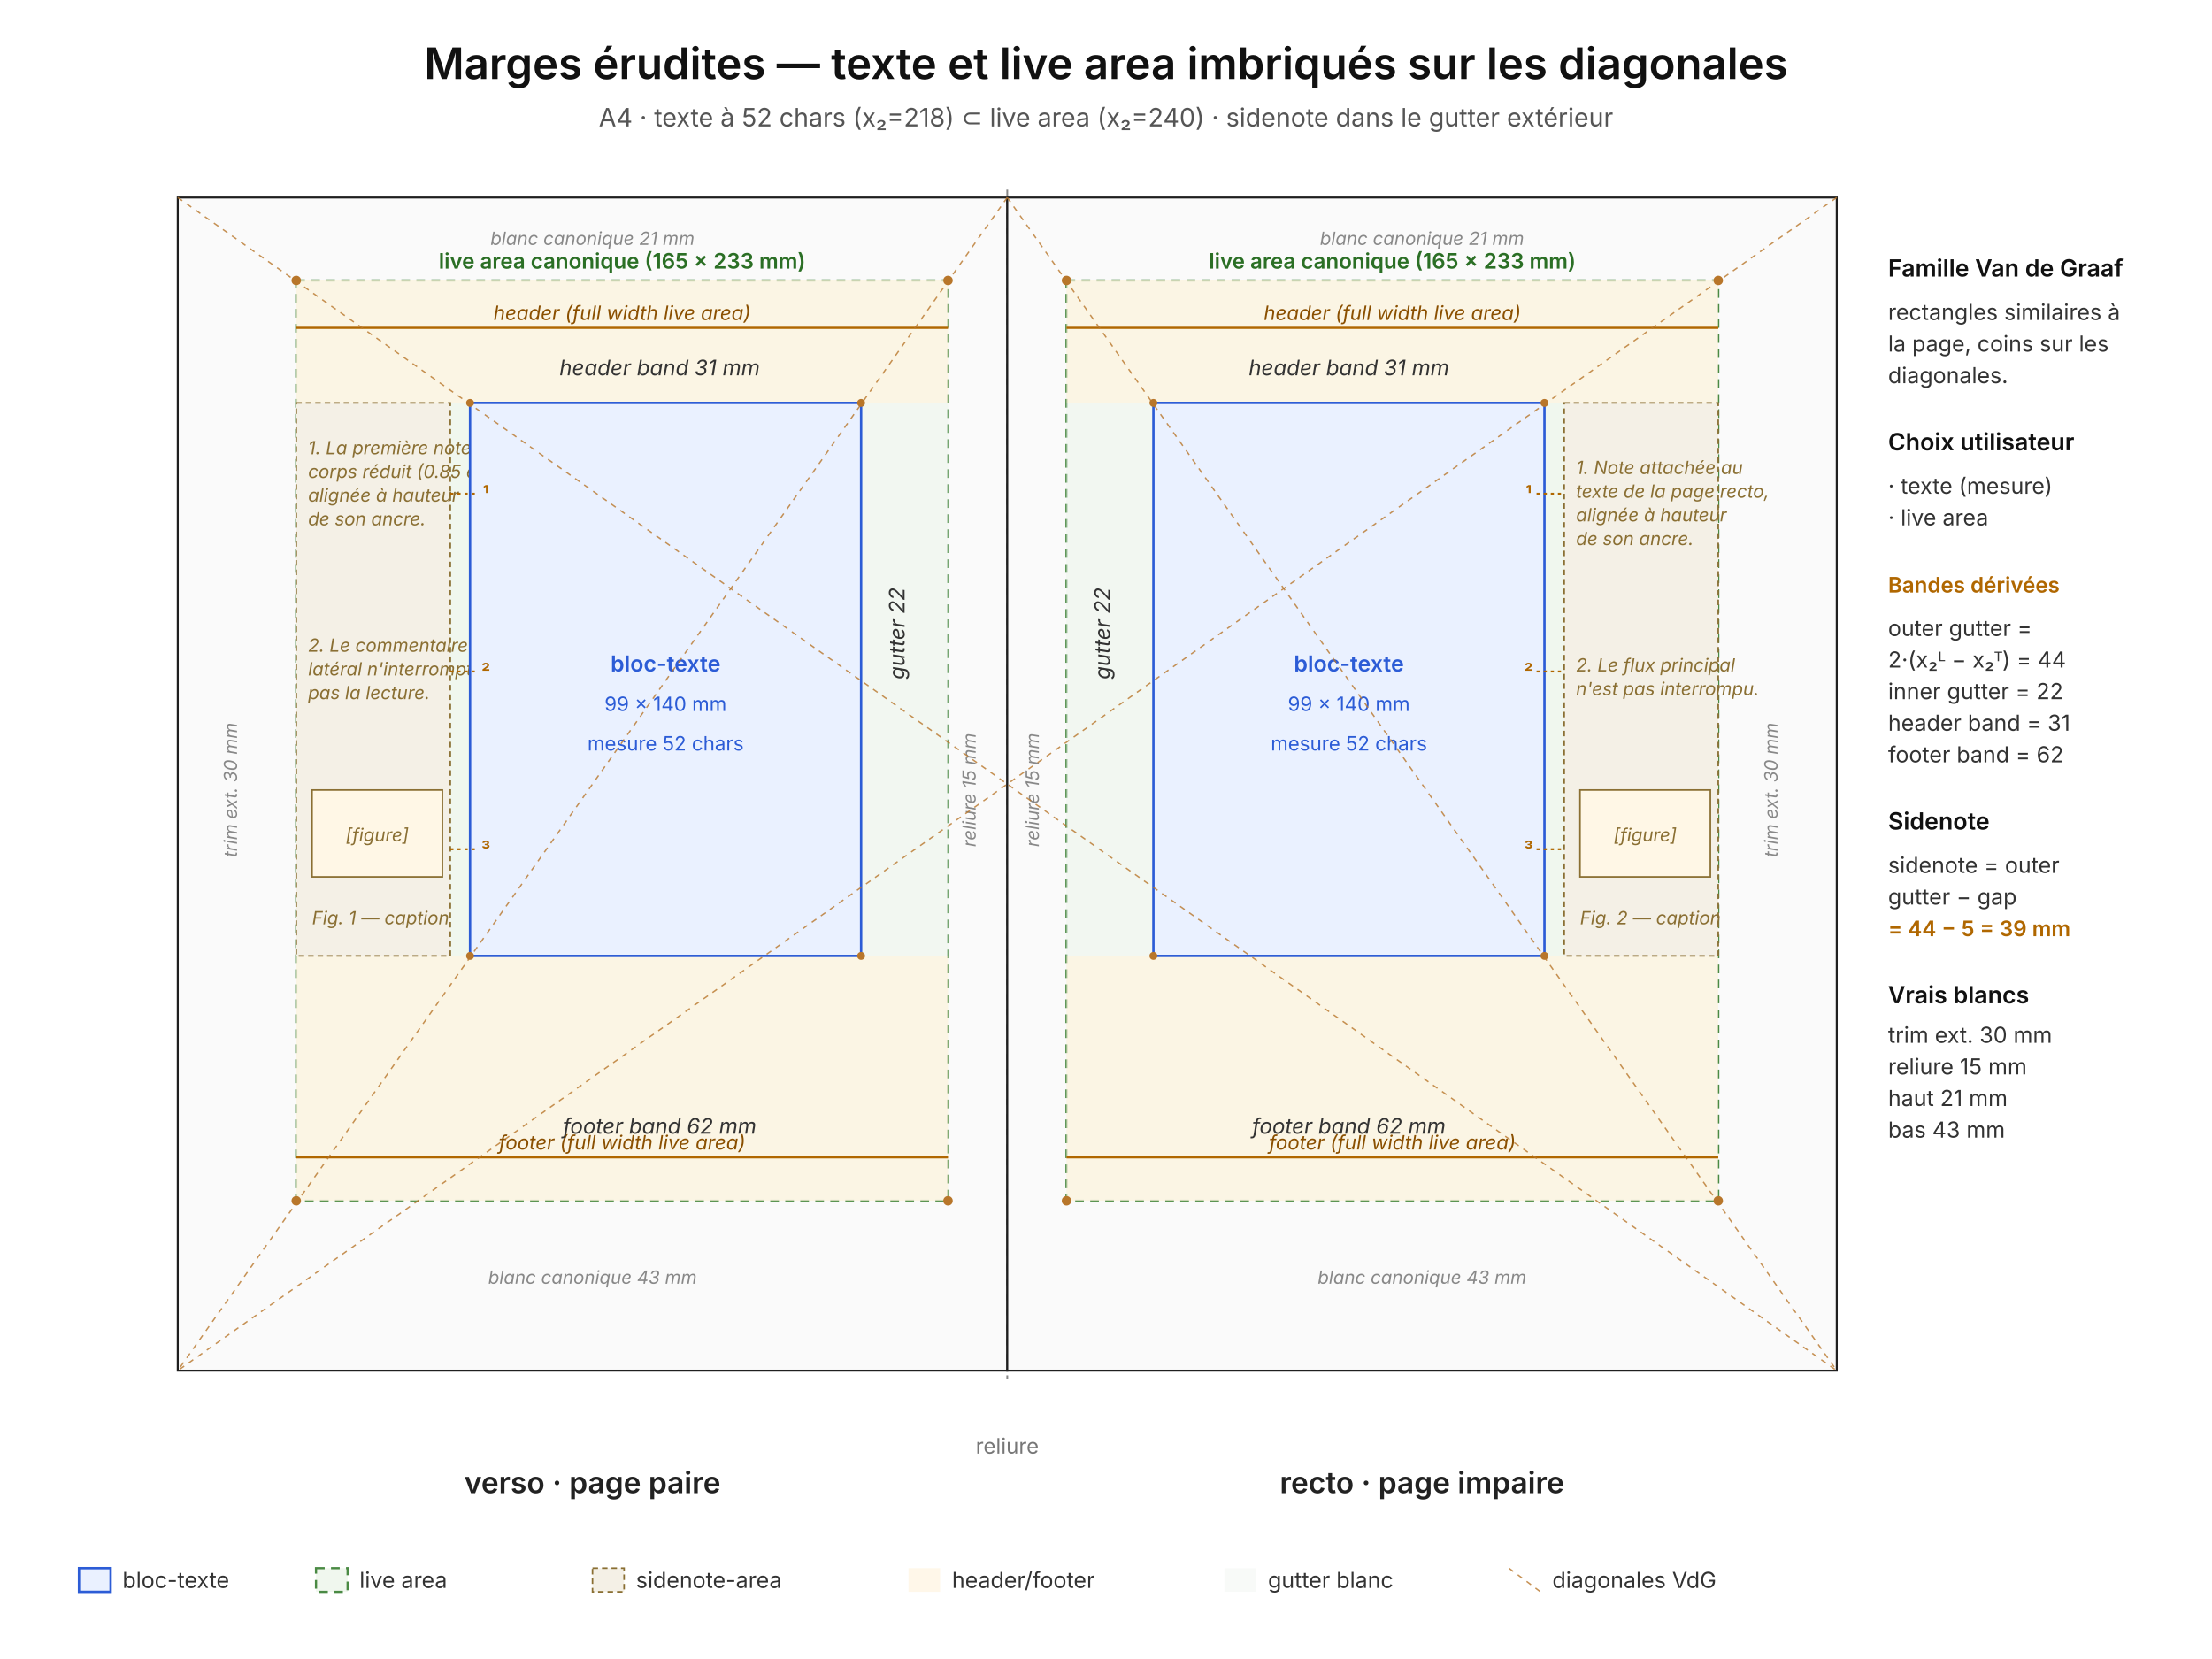
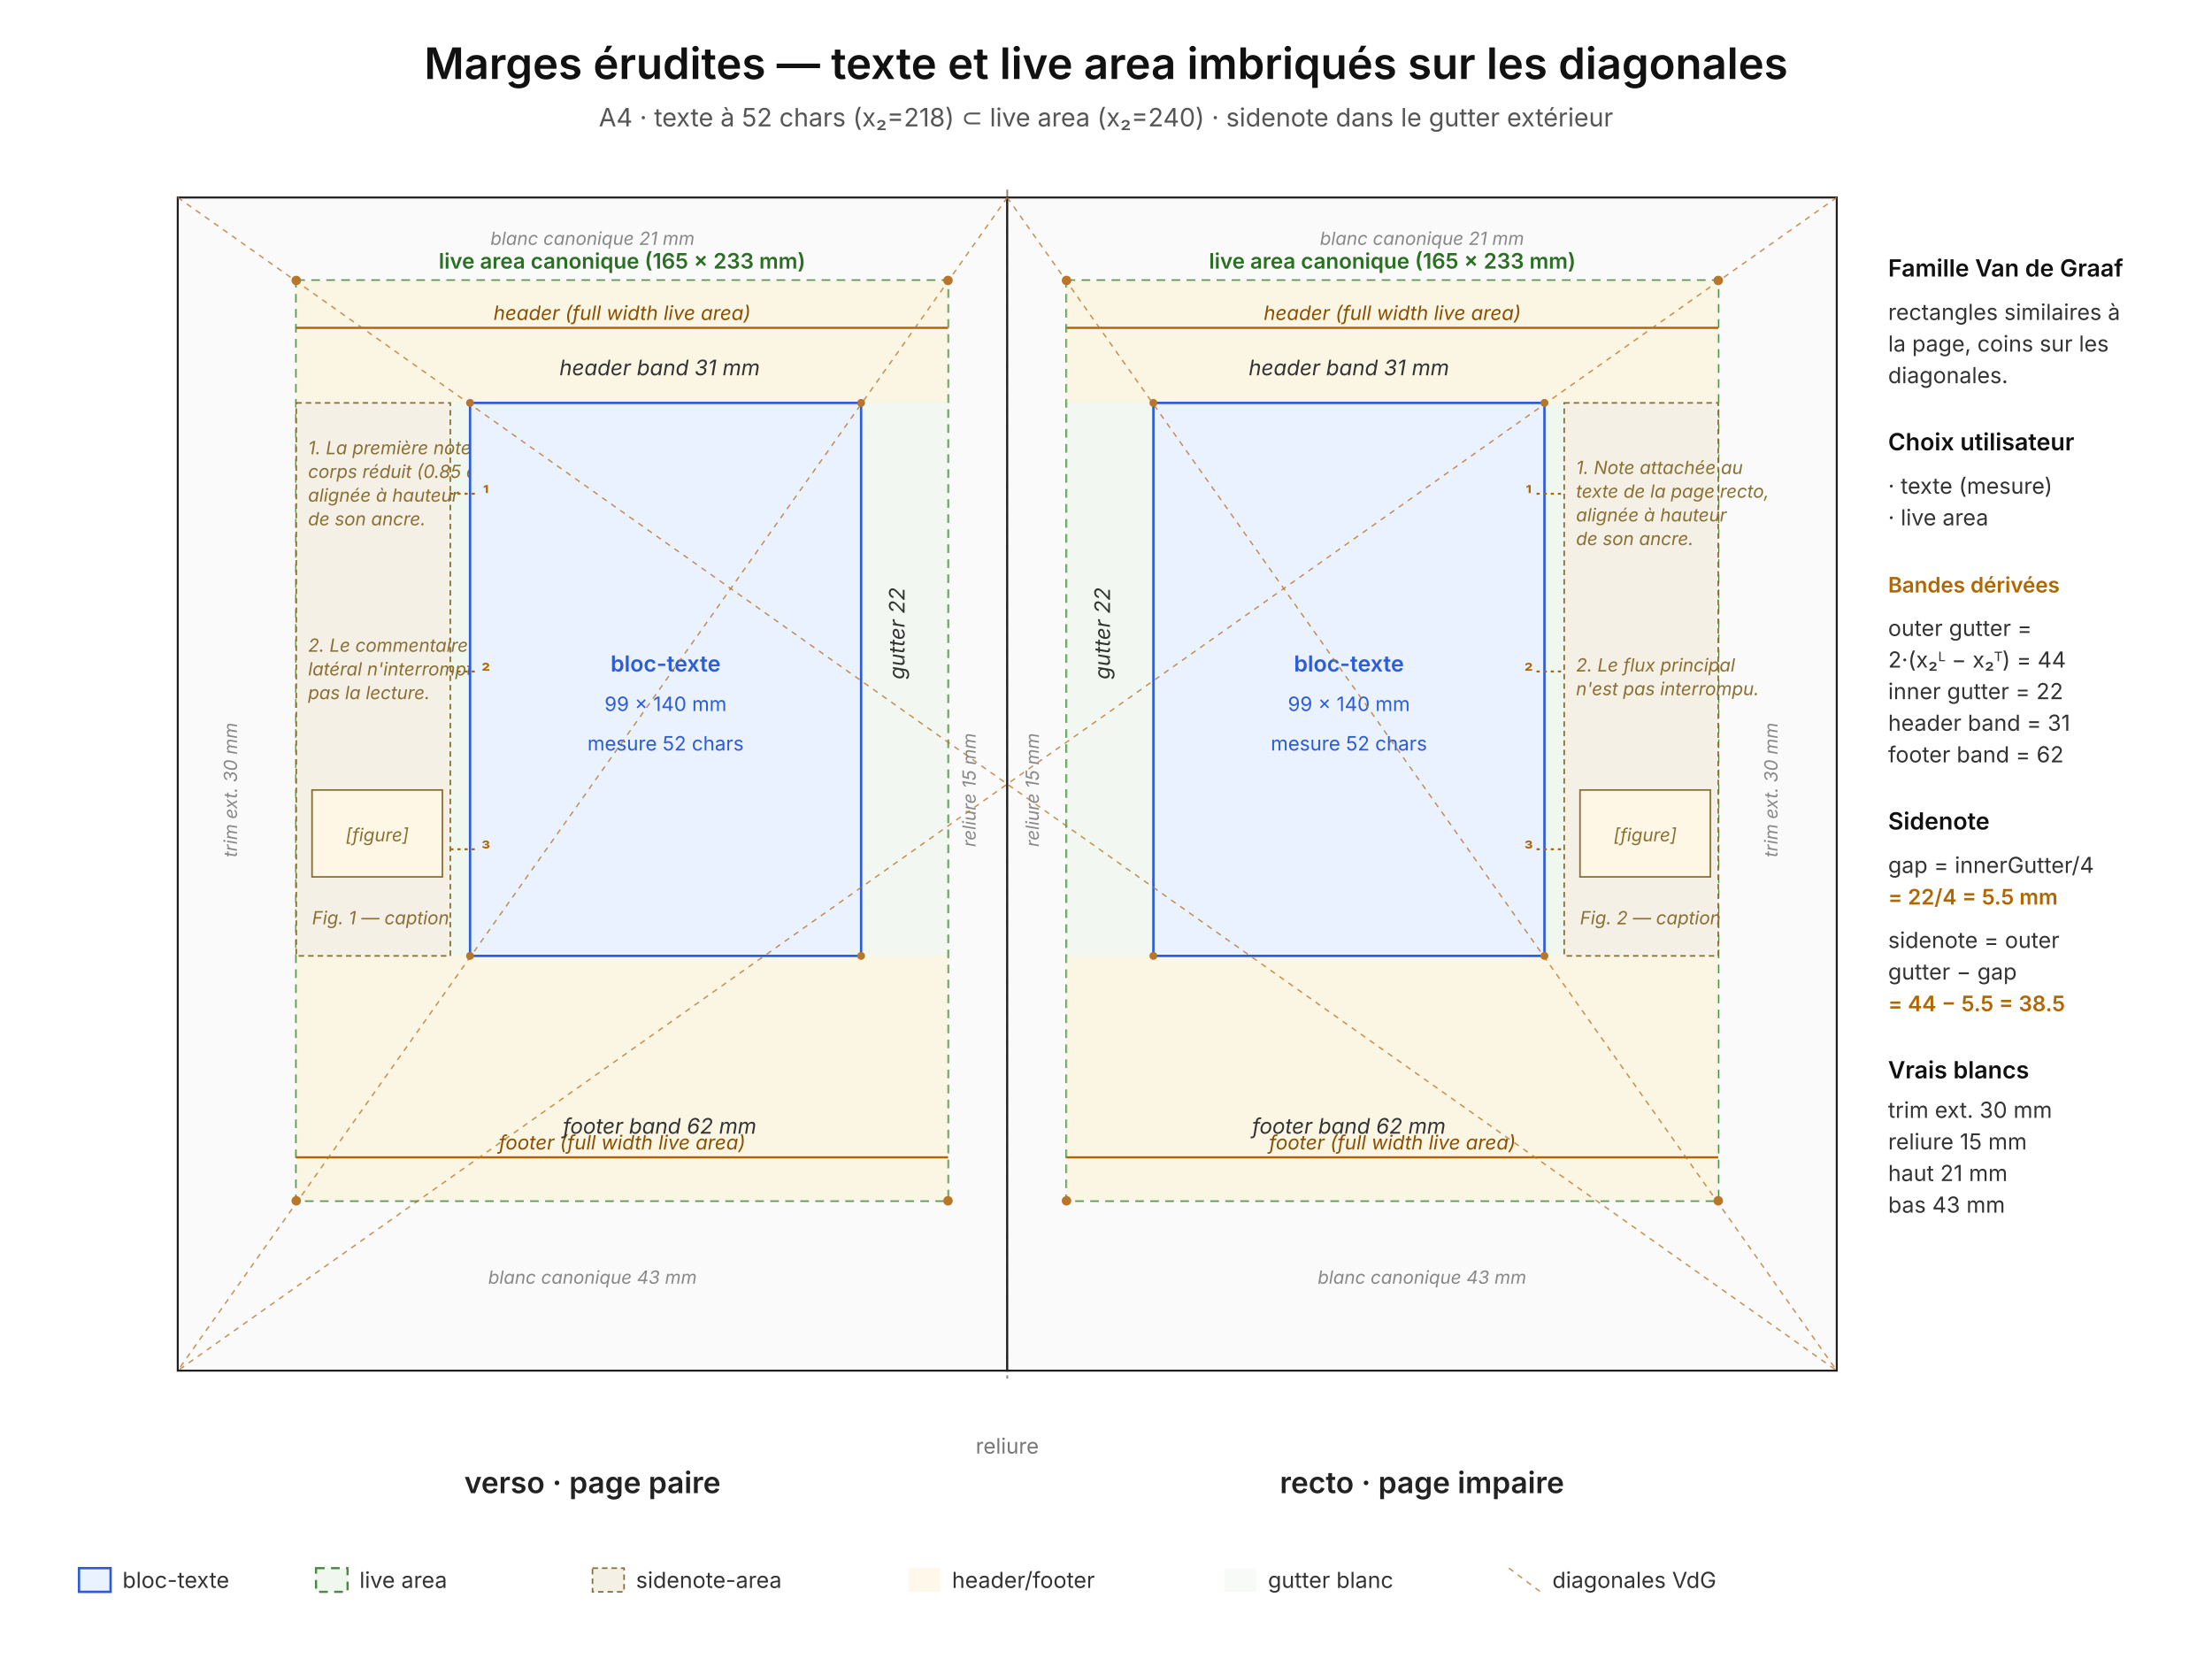
<svg xmlns="http://www.w3.org/2000/svg" viewBox="0 0 560 420" width="900" font-family="-apple-system, system-ui, sans-serif" role="img" aria-label="Scholar's margin layout as two nested canonical rectangles on the Van de Graaf diagonals. The text block (narrow, 52-char measure) sits inside an enclosing live area that also contains header, footer, sidenote zone and inner gutter.">
  <style>
    .page          { fill: #fafafa; stroke: #1f1f1f; stroke-width: 0.5; }
    .live-area     { fill: #f0f7ee; stroke: #4a8a44; stroke-width: 0.55; stroke-dasharray: 2.2 1.6; }
    .text-block    { fill: #eaf1ff; stroke: #2c5cd6; stroke-width: 0.6; }
    .header-band   { fill: #fff4e0; opacity: 0.7; }
    .footer-band   { fill: #fff4e0; opacity: 0.7; }
    .gutter        { fill: #f3f6f3; opacity: 0.6; }
    .sidenote-area { fill: #f4f0e6; stroke: #8a6f33; stroke-width: 0.4; stroke-dasharray: 1.4 1.0; }
    .sidenote-fig  { fill: #fff7e6; stroke: #8a6f33; stroke-width: 0.4; }
    .running-line  { stroke: #b06700; stroke-width: 0.55; }
    .spine         { stroke: #888; stroke-width: 0.45; stroke-dasharray: 2.2 1.6; }
    .anchor        { stroke: #b06700; stroke-width: 0.5; stroke-dasharray: 0.8 1.0; }
    .diagonal      { stroke: #b8762a; stroke-width: 0.35; stroke-dasharray: 1.4 1.4; fill: none; opacity: 0.8; }
    .corner-dot    { fill: #b8762a; }

    .t-title       { font-size: 11px; fill: #111; font-weight: 600; text-anchor: middle; }
    .t-sub         { font-size: 6.4px; fill: #555; text-anchor: middle; }
    .t-page        { font-size: 7.5px; fill: #222; font-weight: 600; text-anchor: middle; }
    .t-margin      { font-size: 5.4px; fill: #333; font-style: italic; }
    .t-margin-c    { font-size: 5.4px; fill: #333; font-style: italic; text-anchor: middle; }
    .t-live        { font-size: 5.4px; fill: #2b6f25; font-weight: 600; text-anchor: middle; }
    .t-tb          { font-size: 5.6px; fill: #2c5cd6; font-weight: 600; text-anchor: middle; }
    .t-tb-sub      { font-size: 5px;   fill: #2c5cd6; text-anchor: middle; }
    .t-run         { font-size: 5px; fill: #8a4f00; font-style: italic; text-anchor: middle; }
    .t-spine       { font-size: 5.4px; fill: #777; text-anchor: middle; }
    .t-blank       { font-size: 4.6px; fill: #888; font-style: italic; text-anchor: middle; }
    .t-legend      { font-size: 5.6px; fill: #333; }
    .t-legend-h    { font-size: 6px; fill: #111; font-weight: 600; }
    .t-side        { font-size: 4.6px; fill: #8a6f33; font-style: italic; }
    .t-side-mark   { font-size: 5px; fill: #b06700; font-weight: 600; text-anchor: middle; }
    .t-formula     { font-size: 5.4px; fill: #b06700; font-weight: 600; }
  </style>
  <text x="280" y="20" class="t-title">Marges érudites — texte et live area imbriqués sur les diagonales</text>
  <text x="280" y="32" class="t-sub">A4 · texte à 52 chars (x₂=218) ⊂ live area (x₂=240) · sidenote dans le gutter extérieur</text>
  <g id="verso">
    <rect class="page" x="45" y="50" width="210" height="297" />
    <rect class="live-area" x="75" y="71" width="165" height="233" />
    <rect class="header-band" x="75" y="71" width="165" height="31" />
    <rect class="footer-band" x="75" y="242" width="165" height="62" />
    <rect class="gutter" x="218" y="102" width="22" height="140" />
    <rect class="sidenote-area" x="75" y="102" width="39" height="140" />
    <text x="78" y="115" class="t-side">
      <tspan>1. La première note, en</tspan>
    </text>
    <text x="78" y="121" class="t-side">
      <tspan>corps réduit (0.85 em),</tspan>
    </text>
    <text x="78" y="127" class="t-side">
      <tspan>alignée à hauteur</tspan>
    </text>
    <text x="78" y="133" class="t-side">
      <tspan>de son ancre.</tspan>
    </text>
    <text x="78" y="165" class="t-side">
      <tspan>2. Le commentaire</tspan>
    </text>
    <text x="78" y="171" class="t-side">
      <tspan>latéral n'interrompt</tspan>
    </text>
    <text x="78" y="177" class="t-side">
      <tspan>pas la lecture.</tspan>
    </text>
    <rect class="sidenote-fig" x="79" y="200" width="33" height="22" />
    <text x="95.5" y="213" class="t-side" text-anchor="middle">[figure]</text>
    <text x="79" y="234" class="t-side">
      <tspan>Fig. 1 — caption</tspan>
    </text>
    <rect class="text-block" x="119" y="102" width="99" height="140" />
    <line class="anchor" x1="114" y1="125" x2="121" y2="125" />
    <text x="123" y="127" class="t-side-mark">¹</text>
    <line class="anchor" x1="114" y1="170" x2="121" y2="170" />
    <text x="123" y="172" class="t-side-mark">²</text>
    <line class="anchor" x1="114" y1="215" x2="121" y2="215" />
    <text x="123" y="217" class="t-side-mark">³</text>
    <line class="running-line" x1="75" y1="83" x2="240" y2="83" />
    <text x="157.5" y="81" class="t-run">header (full width live area)</text>
    <line class="running-line" x1="75" y1="293" x2="240" y2="293" />
    <text x="157.5" y="291" class="t-run">footer (full width live area)</text>
    <text x="167" y="95" class="t-margin-c">header band 31 mm</text>
    <text x="167" y="287" class="t-margin-c">footer band 62 mm</text>
    <text x="229" y="172" class="t-margin" transform="rotate(-90 229 172)">gutter 22</text>
    <text x="157.5" y="68" class="t-live">live area canonique  (165 × 233 mm)</text>
    <text x="60" y="200" class="t-blank" transform="rotate(-90 60 200)">trim ext. 30 mm</text>
    <text x="247" y="200" class="t-blank" transform="rotate(-90 247 200)">reliure 15 mm</text>
    <text x="150" y="62" class="t-blank">blanc canonique 21 mm</text>
    <text x="150" y="325" class="t-blank">blanc canonique 43 mm</text>
    <text x="168.5" y="170" class="t-tb">bloc-texte</text>
    <text x="168.5" y="180" class="t-tb-sub">99 × 140 mm</text>
    <text x="168.5" y="190" class="t-tb-sub">mesure 52 chars</text>
    <text x="150" y="378" class="t-page">verso  ·  page paire</text>
  </g>
  <line class="spine" x1="255" y1="48" x2="255" y2="349" />
  <text x="255" y="368" class="t-spine">reliure</text>
  <g id="recto">
    <rect class="page" x="255" y="50" width="210" height="297" />
    <rect class="live-area" x="270" y="71" width="165" height="233" />
    <rect class="header-band" x="270" y="71" width="165" height="31" />
    <rect class="footer-band" x="270" y="242" width="165" height="62" />
    <rect class="gutter" x="270" y="102" width="22" height="140" />
    <rect class="sidenote-area" x="396" y="102" width="39" height="140" />
    <text x="399" y="120" class="t-side">
      <tspan>1. Note attachée au</tspan>
    </text>
    <text x="399" y="126" class="t-side">
      <tspan>texte de la page recto,</tspan>
    </text>
    <text x="399" y="132" class="t-side">
      <tspan>alignée à hauteur</tspan>
    </text>
    <text x="399" y="138" class="t-side">
      <tspan>de son ancre.</tspan>
    </text>
    <text x="399" y="170" class="t-side">
      <tspan>2. Le flux principal</tspan>
    </text>
    <text x="399" y="176" class="t-side">
      <tspan>n'est pas interrompu.</tspan>
    </text>
    <rect class="sidenote-fig" x="400" y="200" width="33" height="22" />
    <text x="416.5" y="213" class="t-side" text-anchor="middle">[figure]</text>
    <text x="400" y="234" class="t-side">
      <tspan>Fig. 2 — caption</tspan>
    </text>
    <rect class="text-block" x="292" y="102" width="99" height="140" />
    <line class="anchor" x1="389" y1="125" x2="396" y2="125" />
    <text x="387" y="127" class="t-side-mark">¹</text>
    <line class="anchor" x1="389" y1="170" x2="396" y2="170" />
    <text x="387" y="172" class="t-side-mark">²</text>
    <line class="anchor" x1="389" y1="215" x2="396" y2="215" />
    <text x="387" y="217" class="t-side-mark">³</text>
    <line class="running-line" x1="270" y1="83" x2="435" y2="83" />
    <text x="352.5" y="81" class="t-run">header (full width live area)</text>
    <line class="running-line" x1="270" y1="293" x2="435" y2="293" />
    <text x="352.5" y="291" class="t-run">footer (full width live area)</text>
    <text x="341.5" y="95" class="t-margin-c">header band 31 mm</text>
    <text x="341.5" y="287" class="t-margin-c">footer band 62 mm</text>
    <text x="281" y="172" class="t-margin" transform="rotate(-90 281 172)">gutter 22</text>
    <text x="352.5" y="68" class="t-live">live area canonique  (165 × 233 mm)</text>
    <text x="263" y="200" class="t-blank" transform="rotate(-90 263 200)">reliure 15 mm</text>
    <text x="450" y="200" class="t-blank" transform="rotate(-90 450 200)">trim ext. 30 mm</text>
    <text x="360" y="62" class="t-blank">blanc canonique 21 mm</text>
    <text x="360" y="325" class="t-blank">blanc canonique 43 mm</text>
    <text x="341.5" y="170" class="t-tb">bloc-texte</text>
    <text x="341.5" y="180" class="t-tb-sub">99 × 140 mm</text>
    <text x="341.5" y="190" class="t-tb-sub">mesure 52 chars</text>
    <text x="360" y="378" class="t-page">recto  ·  page impaire</text>
  </g>
  <g id="diagonals">
    <line class="diagonal" x1="45" y1="50" x2="465" y2="347" />
    <line class="diagonal" x1="465" y1="50" x2="45" y2="347" />
    <line class="diagonal" x1="255" y1="50" x2="45" y2="347" />
    <line class="diagonal" x1="255" y1="50" x2="465" y2="347" />
  </g>
  <g id="corner-dots">
    <circle class="corner-dot" cx="119" cy="102" r="1.0" />
    <circle class="corner-dot" cx="218" cy="102" r="1.0" />
    <circle class="corner-dot" cx="119" cy="242" r="1.0" />
    <circle class="corner-dot" cx="218" cy="242" r="1.0" />
    <circle class="corner-dot" cx="75" cy="71" r="1.2" />
    <circle class="corner-dot" cx="240" cy="71" r="1.2" />
    <circle class="corner-dot" cx="75" cy="304" r="1.2" />
    <circle class="corner-dot" cx="240" cy="304" r="1.2" />
    <circle class="corner-dot" cx="292" cy="102" r="1.0" />
    <circle class="corner-dot" cx="391" cy="102" r="1.0" />
    <circle class="corner-dot" cx="292" cy="242" r="1.0" />
    <circle class="corner-dot" cx="391" cy="242" r="1.0" />
    <circle class="corner-dot" cx="270" cy="71" r="1.2" />
    <circle class="corner-dot" cx="435" cy="71" r="1.2" />
    <circle class="corner-dot" cx="270" cy="304" r="1.2" />
    <circle class="corner-dot" cx="435" cy="304" r="1.2" />
  </g>
  <g id="derivation" transform="translate(478, 70)">
    <text x="0" y="0" class="t-legend-h">Famille Van de Graaf</text>
    <text x="0" y="11" class="t-legend">rectangles similaires à</text>
    <text x="0" y="19" class="t-legend">la page, coins sur les</text>
    <text x="0" y="27" class="t-legend">diagonales.</text>
    <text x="0" y="44" class="t-legend-h">Choix utilisateur</text>
    <text x="0" y="55" class="t-legend">· texte (mesure)</text>
    <text x="0" y="63" class="t-legend">· live area</text>
    <text x="0" y="80" class="t-formula">Bandes dérivées</text>
    <text x="0" y="91" class="t-legend">outer gutter =</text>
    <text x="0" y="99" class="t-legend">  2·(x₂ᴸ − x₂ᵀ) = 44</text>
    <text x="0" y="107" class="t-legend">inner gutter = 22</text>
    <text x="0" y="115" class="t-legend">header band  = 31</text>
    <text x="0" y="123" class="t-legend">footer band  = 62</text>
    <text x="0" y="140" class="t-legend-h">Sidenote</text>
-     <text x="0" y="151" class="t-legend">sidenote = outer</text>
-     <text x="0" y="159" class="t-legend">gutter − gap</text>
-     <text x="0" y="167" class="t-formula">= 44 − 5 = 39 mm</text>
-     <text x="0" y="184" class="t-legend-h">Vrais blancs</text>
-     <text x="0" y="194" class="t-legend">trim ext.  30 mm</text>
-     <text x="0" y="202" class="t-legend">reliure    15 mm</text>
-     <text x="0" y="210" class="t-legend">haut       21 mm</text>
-     <text x="0" y="218" class="t-legend">bas        43 mm</text>
+     <text x="0" y="151" class="t-legend">gap = innerGutter/4</text>
+     <text x="0" y="159" class="t-formula">= 22/4 = 5.5 mm</text>
+     <text x="0" y="170" class="t-legend">sidenote = outer</text>
+     <text x="0" y="178" class="t-legend">  gutter − gap</text>
+     <text x="0" y="186" class="t-formula">= 44 − 5.5 = 38.5</text>
+     <text x="0" y="203" class="t-legend-h">Vrais blancs</text>
+     <text x="0" y="213" class="t-legend">trim ext.  30 mm</text>
+     <text x="0" y="221" class="t-legend">reliure    15 mm</text>
+     <text x="0" y="229" class="t-legend">haut       21 mm</text>
+     <text x="0" y="237" class="t-legend">bas        43 mm</text>
  </g>
  <g id="swatches" transform="translate(20, 397)">
    <rect width="8" height="6" class="text-block" />
    <text x="11" y="5" class="t-legend">bloc-texte</text>
    <rect x="60" width="8" height="6" class="live-area" />
    <text x="71" y="5" class="t-legend">live area</text>
    <rect x="130" width="8" height="6" class="sidenote-area" />
    <text x="141" y="5" class="t-legend">sidenote-area</text>
    <rect x="210" width="8" height="6" class="header-band" />
    <text x="221" y="5" class="t-legend">header/footer</text>
    <rect x="290" width="8" height="6" class="gutter" />
    <text x="301" y="5" class="t-legend">gutter blanc</text>
    <line x1="362" y1="0" x2="370" y2="6" class="diagonal" />
    <text x="373" y="5" class="t-legend">diagonales VdG</text>
  </g>
</svg>
